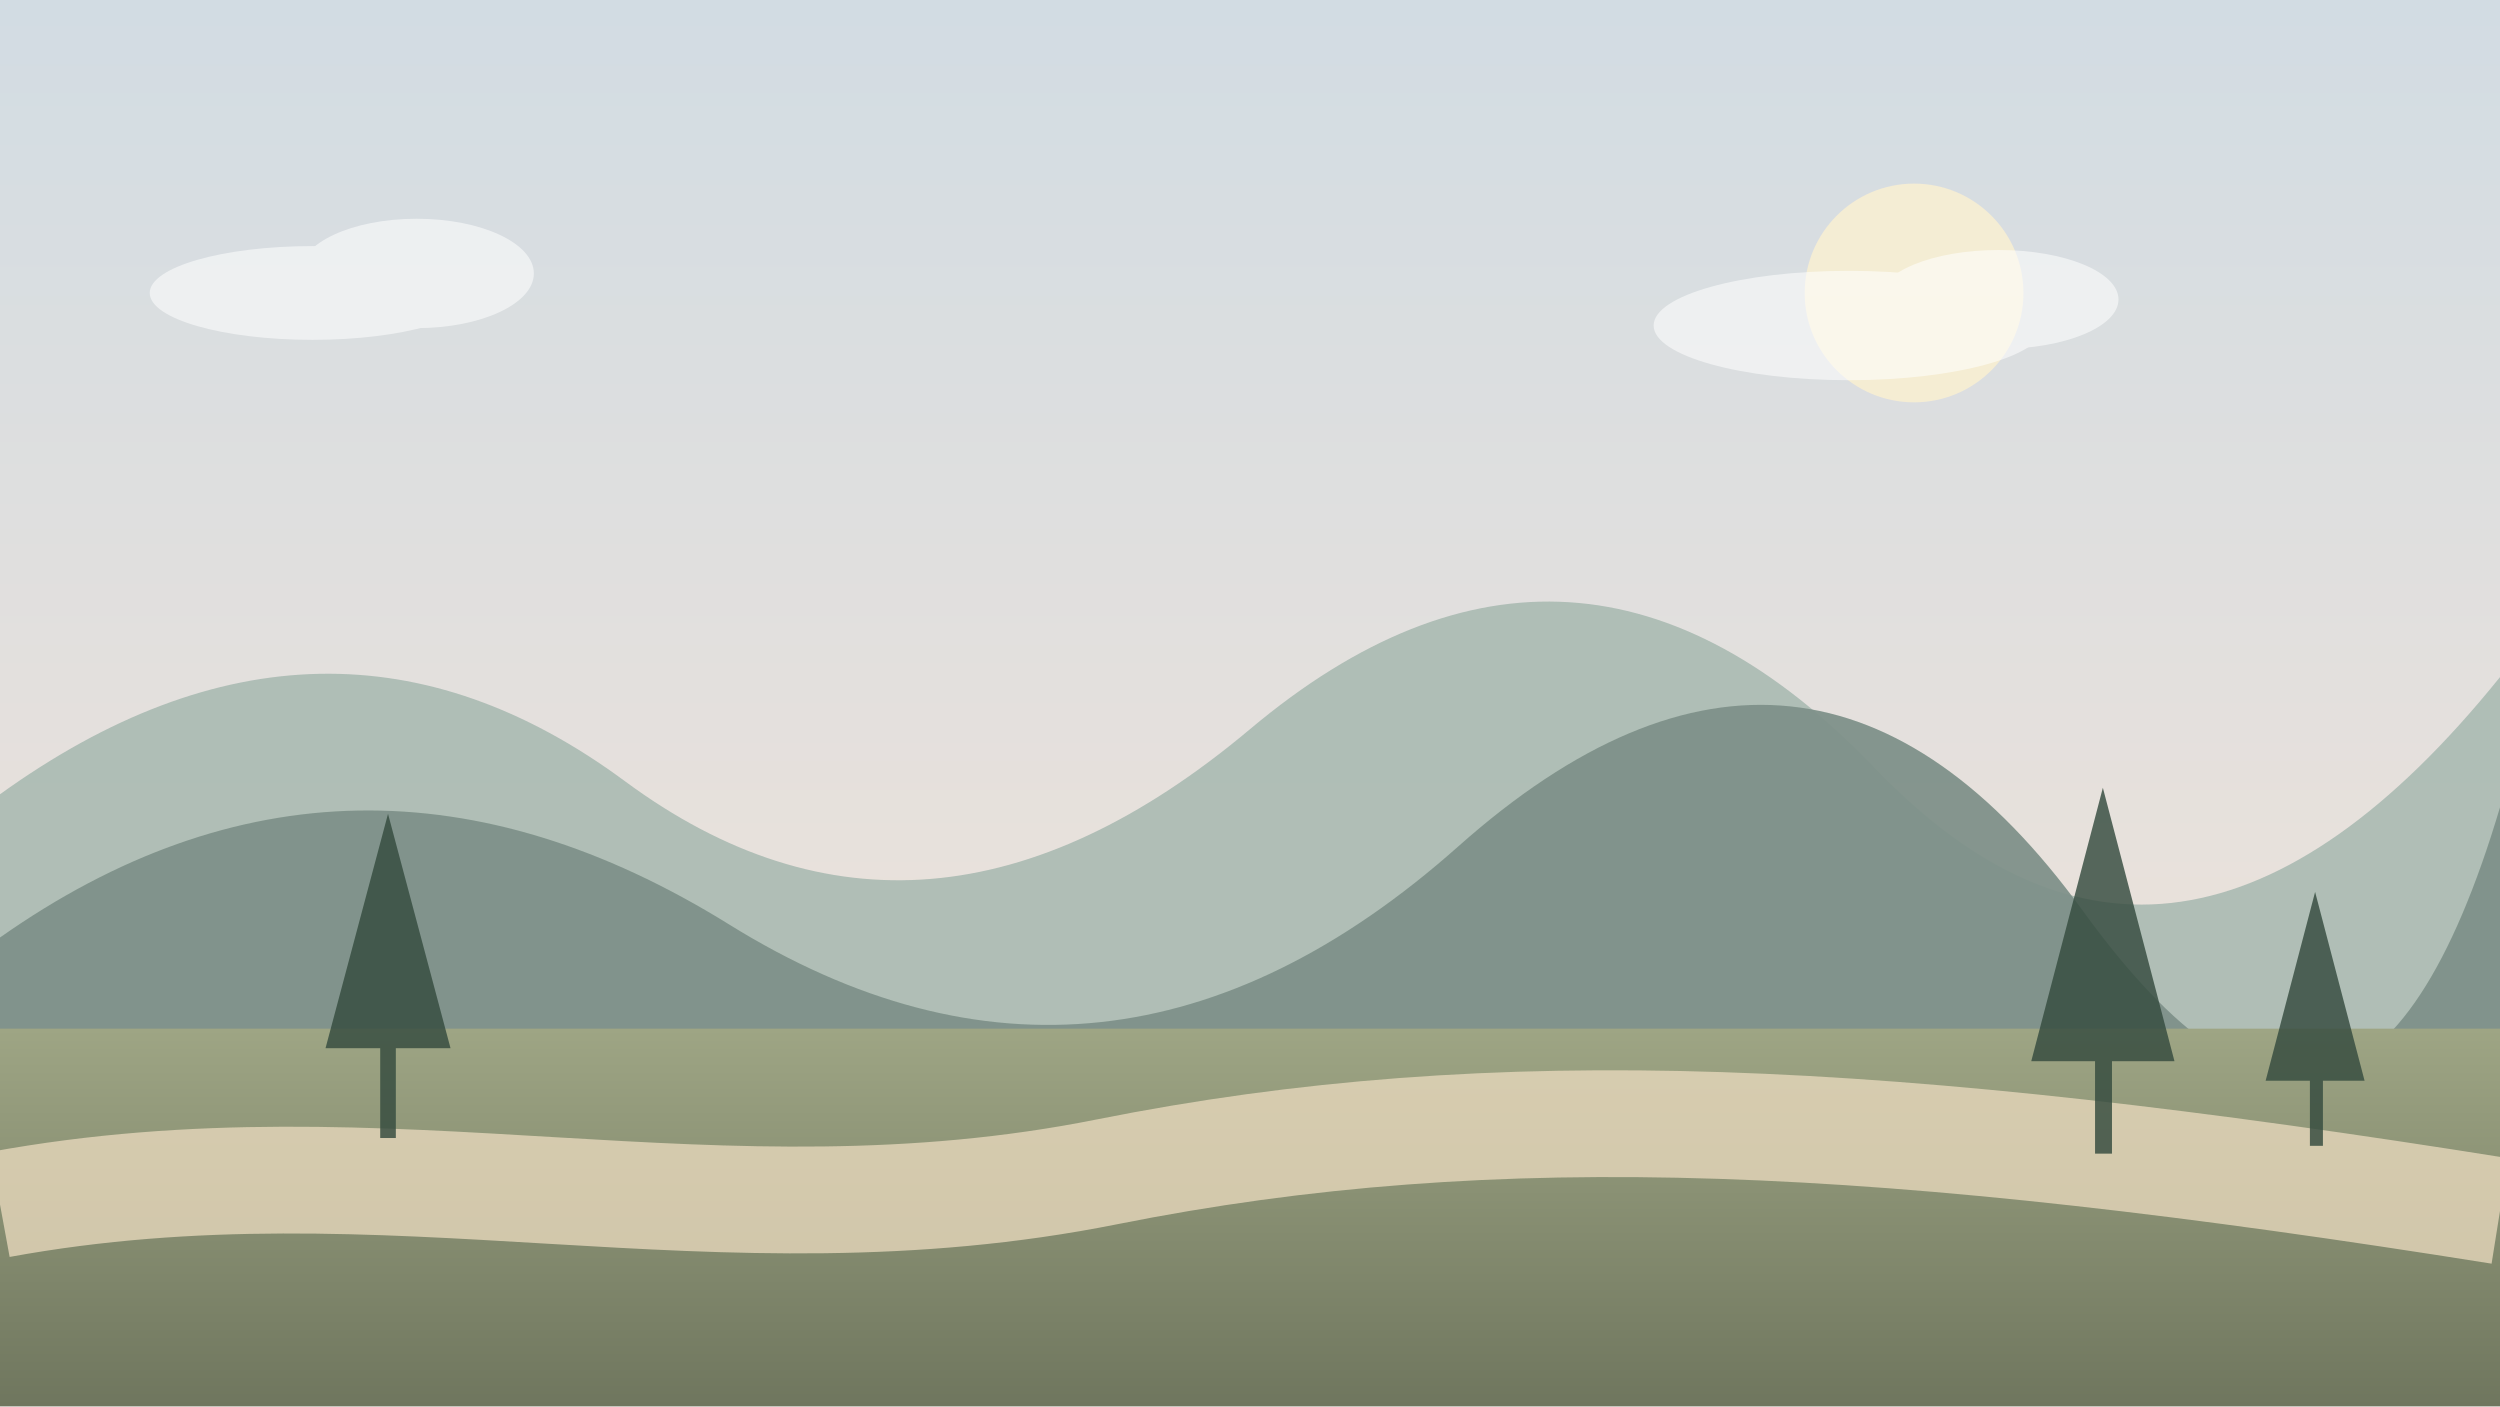
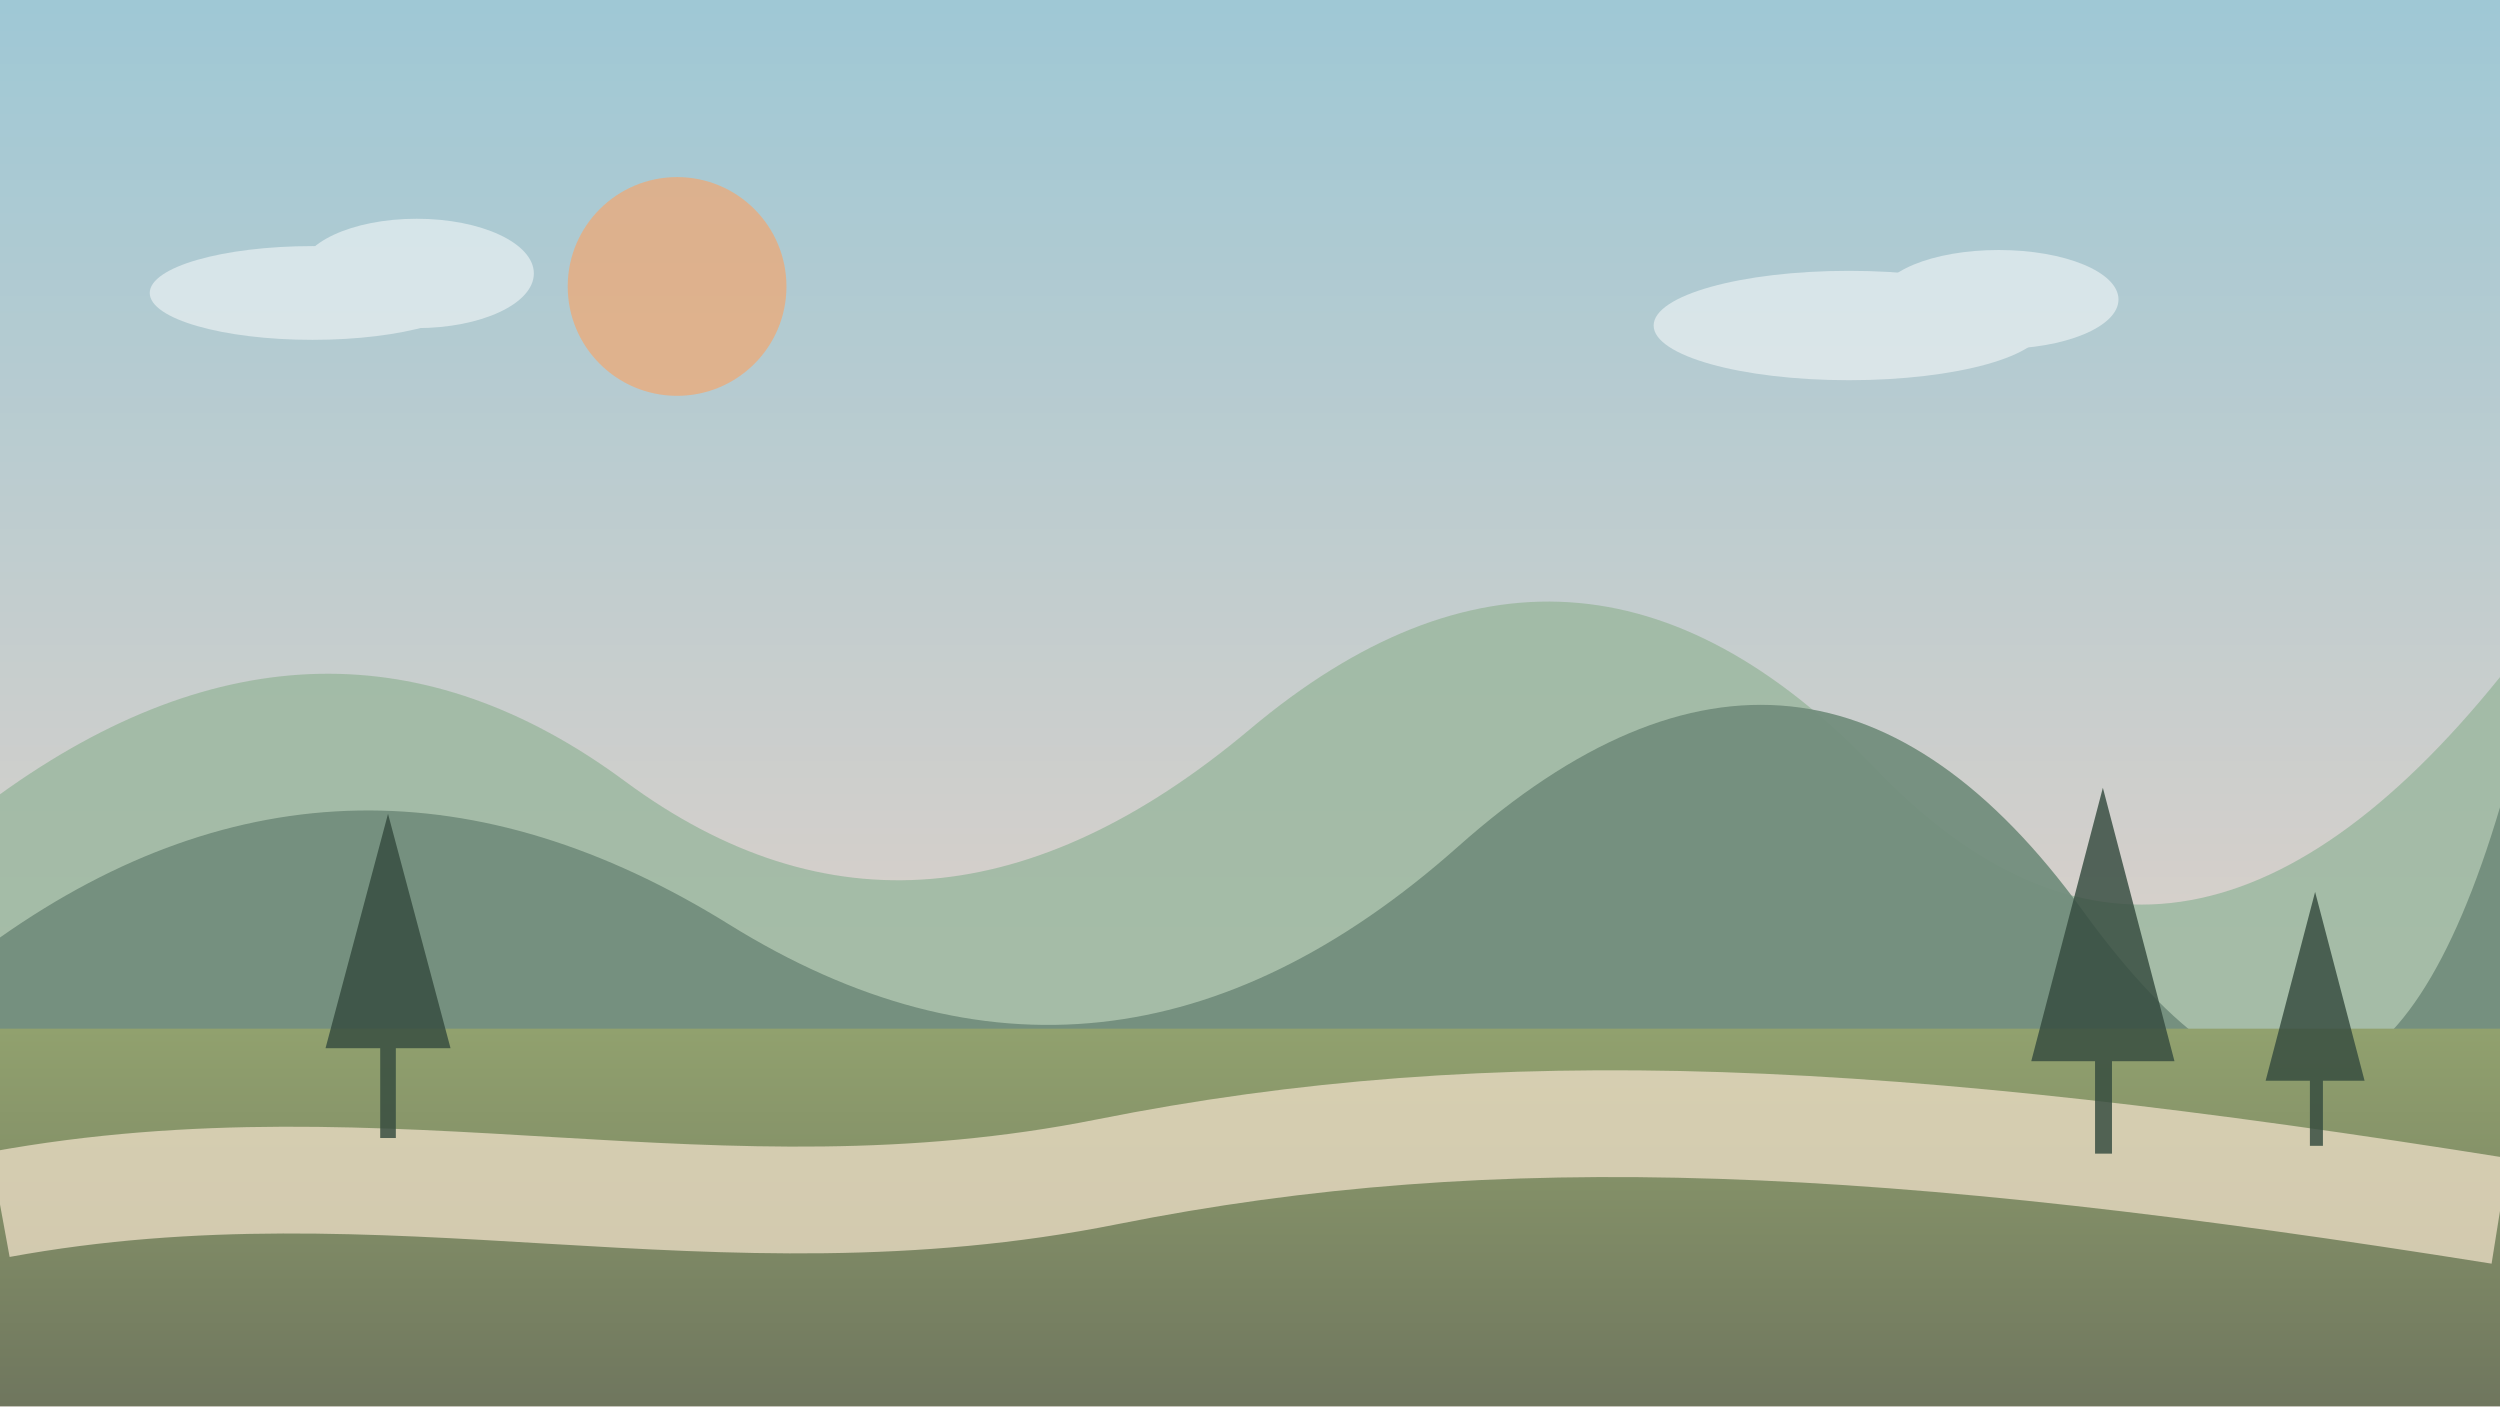
<svg xmlns="http://www.w3.org/2000/svg" viewBox="0 0 1920 1080" preserveAspectRatio="xMidYMid slice">
  <defs>
    <linearGradient id="sky5" x1="0" y1="0" x2="0" y2="1">
-       <stop offset="0" stop-color="#d2dce3" />
-       <stop offset="1" stop-color="#f5e4d7" />
+       <stop offset="0" stop-color="#9fc8d5" />
+       <stop offset="1" stop-color="#f3d4c5" />
    </linearGradient>
    <linearGradient id="ground5" x1="0" y1="0" x2="0" y2="1">
-       <stop offset="0" stop-color="#9ea584" />
+       <stop offset="0" stop-color="#91a16e" />
      <stop offset="1" stop-color="#6f765e" />
    </linearGradient>
  </defs>
  <rect width="1920" height="1080" fill="url(#sky5)" />
-   <circle cx="1470" cy="225" r="84" fill="#fff2cf" opacity=".72" />
-   <path d="M0 610 Q250 430 480 600 T960 560 T1440 590 T1920 520 V1080 H0z" fill="#a7b8b0" opacity=".86" />
-   <path d="M0 720 Q270 530 560 710 T1120 650 T1600 700 T1920 620 V1080 H0z" fill="#7e9189" opacity=".94" />
+   <circle cx="520" cy="220" r="84" fill="#f0a873" opacity=".72" />
+   <path d="M0 610 Q250 430 480 600 T960 560 T1440 590 T1920 520 V1080 H0z" fill="#9db8a1" opacity=".86" />
+   <path d="M0 720 Q270 530 560 710 T1120 650 T1600 700 T1920 620 V1080 H0z" fill="#728d7c" opacity=".94" />
  <rect y="790" width="1920" height="290" fill="url(#ground5)" />
-   <path d="M0 925 C300 870 550 960 850 900 S1450 855 1920 930" fill="none" stroke="#e8d9bd" stroke-width="82" opacity=".78" />
-   <g opacity=".55" fill="#fff">
+   <path d="M0 925 C300 870 550 960 850 900 S1450 855 1920 930" fill="none" stroke="#eadcc4" stroke-width="82" opacity=".78" />
+   <g opacity=".5" fill="#fff">
    <ellipse cx="240" cy="225" rx="125" ry="36" />
    <ellipse cx="320" cy="210" rx="90" ry="42" />
    <ellipse cx="1420" cy="250" rx="150" ry="42" />
    <ellipse cx="1535" cy="230" rx="92" ry="38" />
  </g>
  <g fill="#344b3e" opacity=".82">
    <path d="M250 805l48-180 48 180z" />
    <rect x="292" y="790" width="12" height="84" />
    <path d="M1560 815l55-210 55 210z" />
    <rect x="1609" y="800" width="13" height="86" />
    <path d="M1740 830l38-145 38 145z" />
    <rect x="1774" y="818" width="10" height="62" />
  </g>
</svg>
